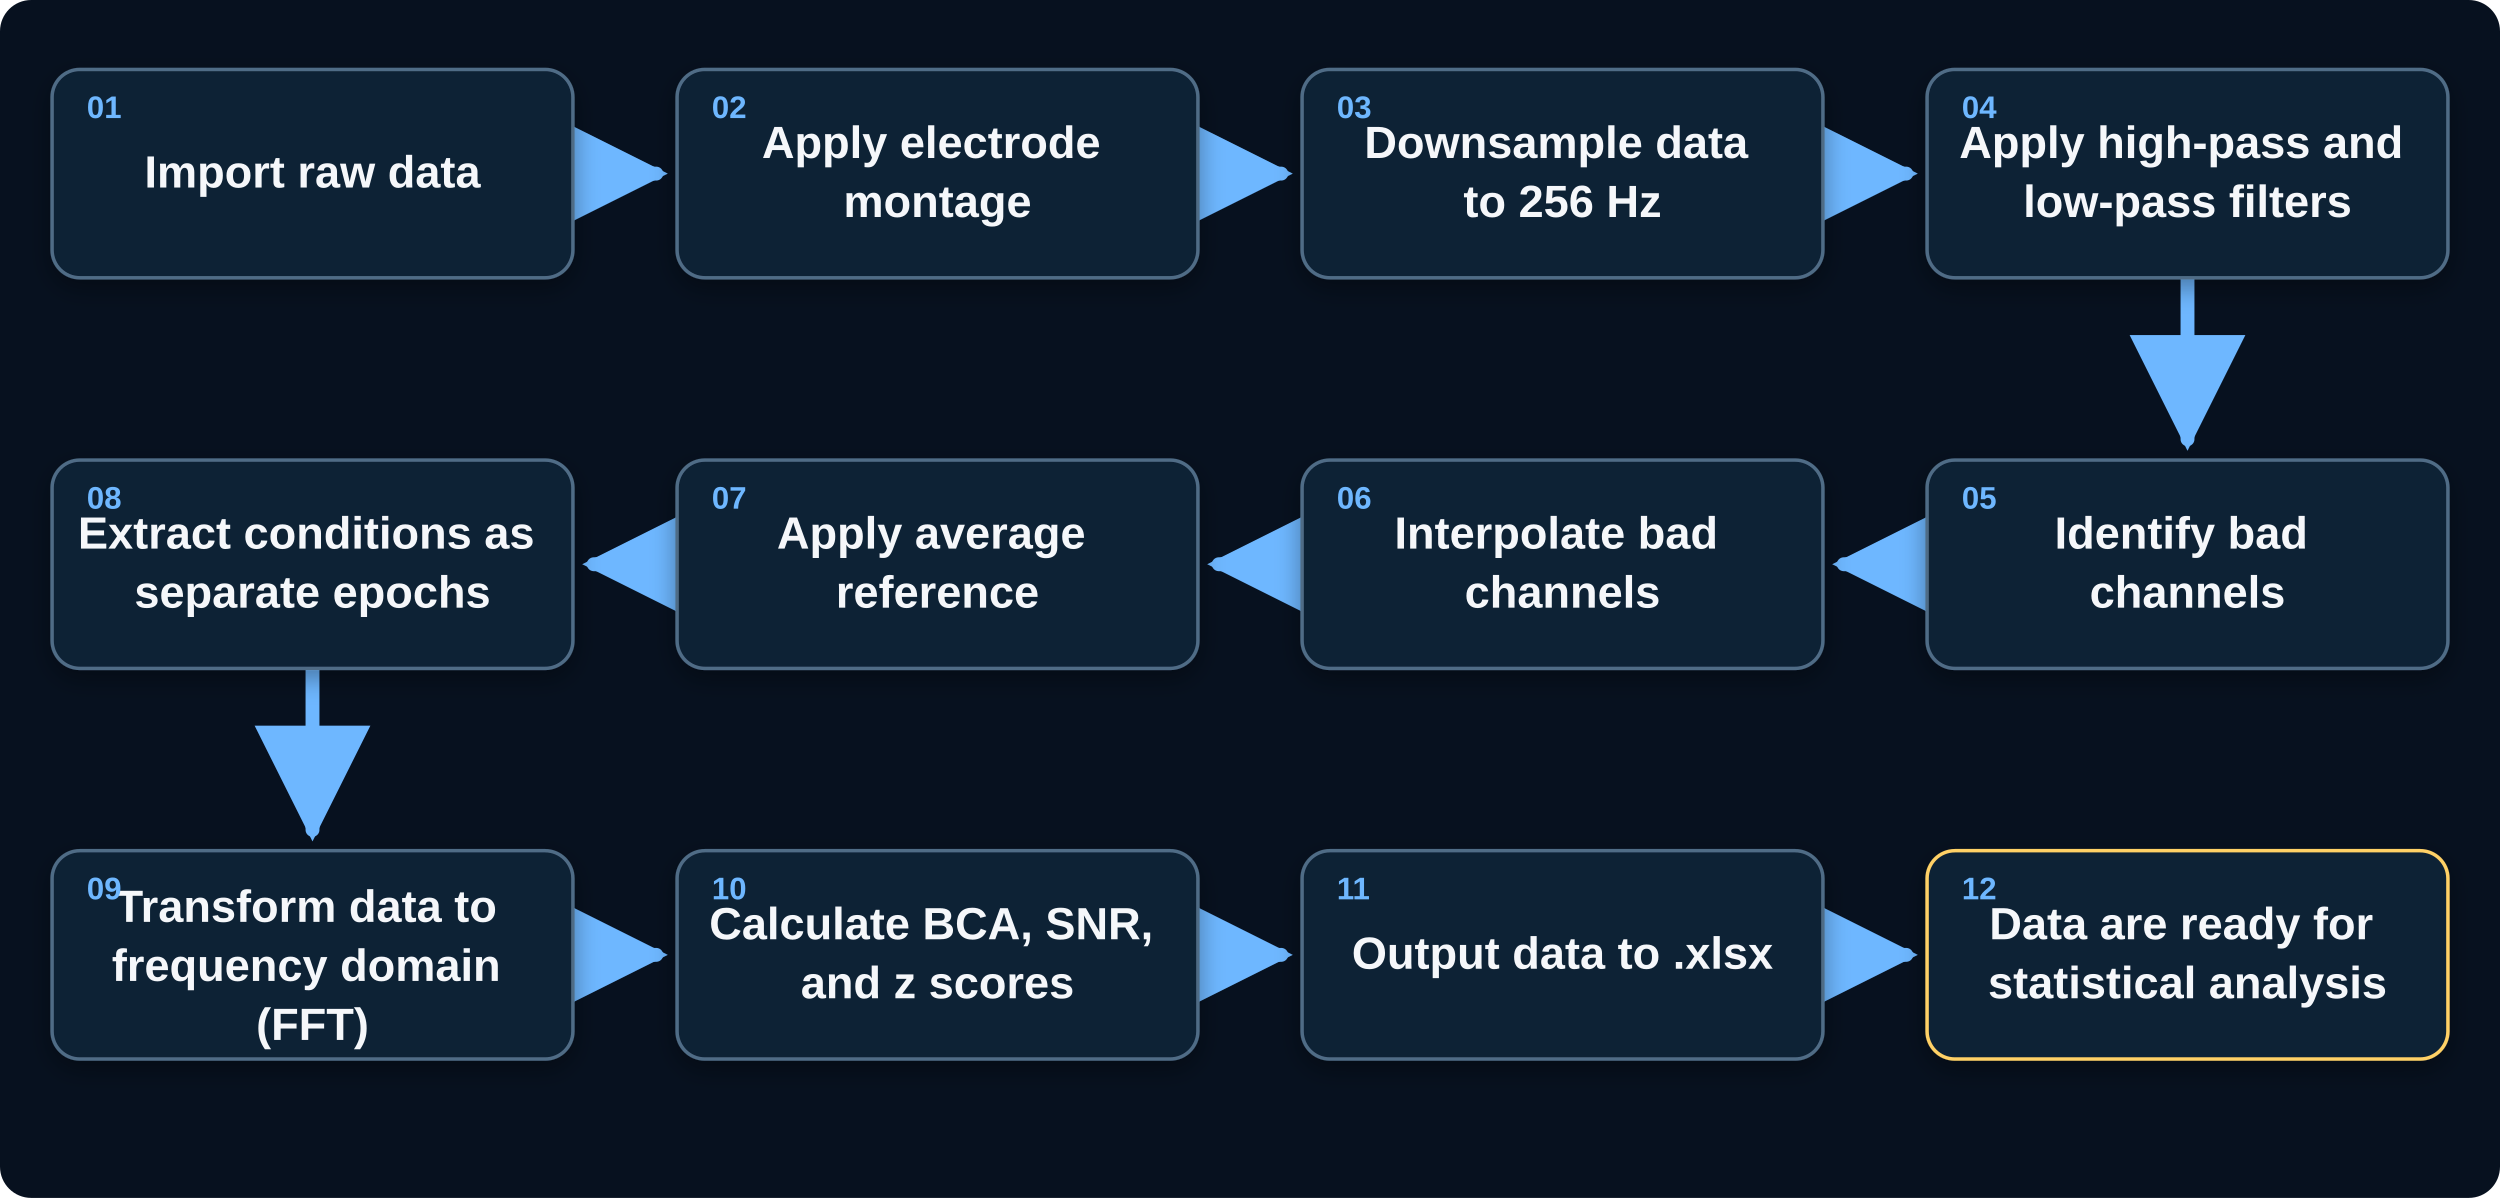
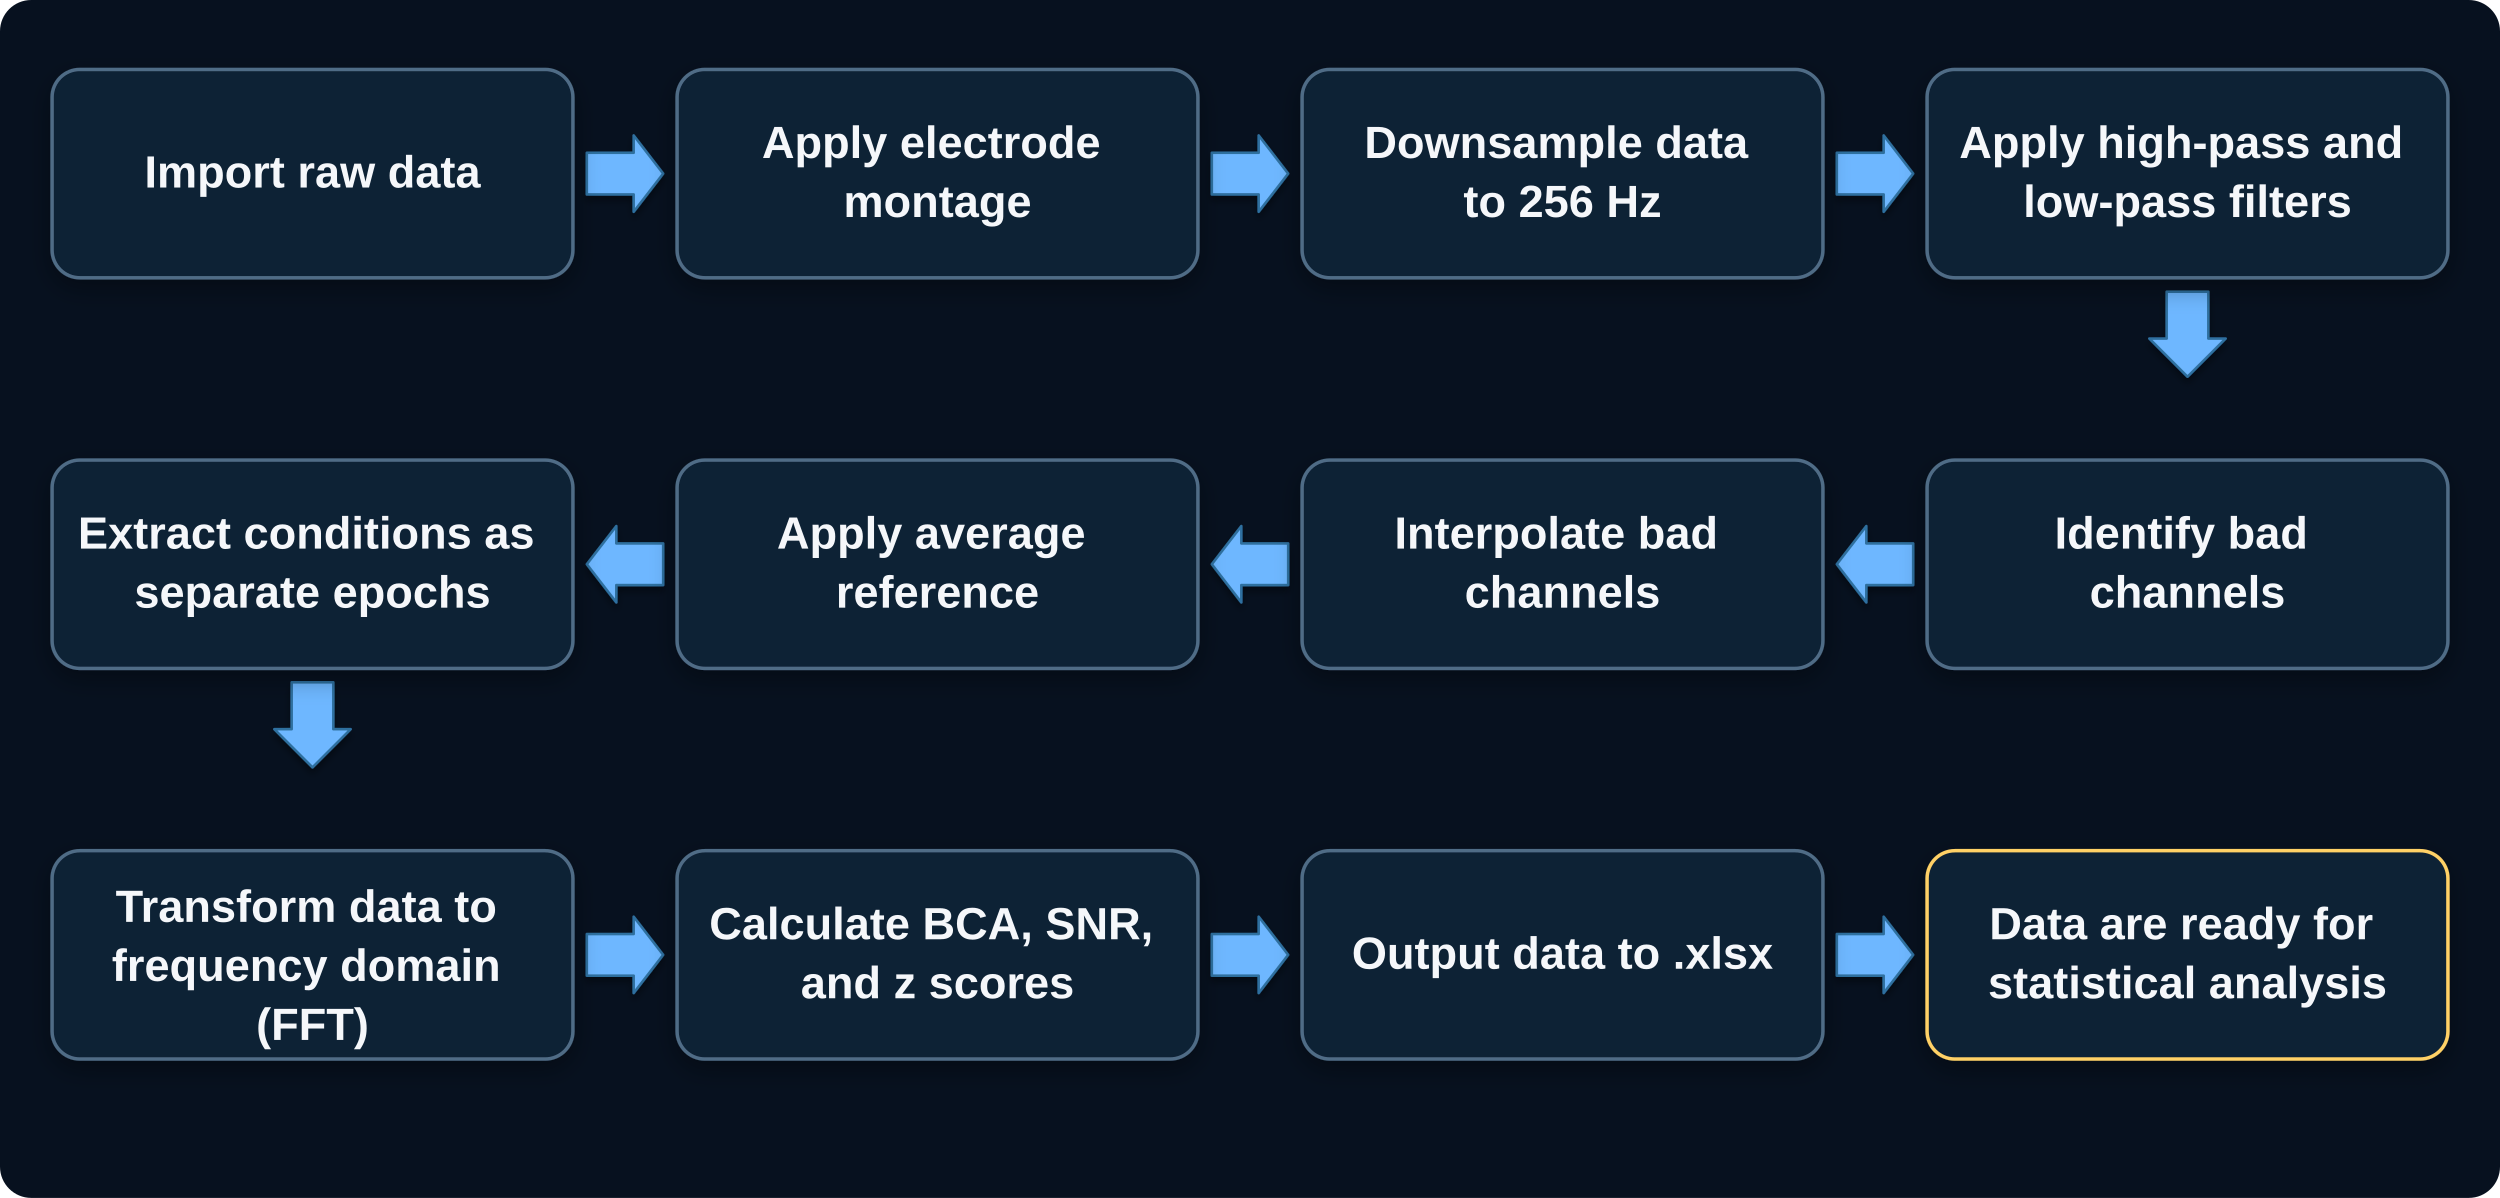
<svg xmlns="http://www.w3.org/2000/svg" width="1440" height="690" viewBox="0 0 1440 690" role="img" aria-labelledby="title description">
  <defs>
-     <marker id="arrowhead" viewBox="0 0 12 12" refX="10" refY="6" markerWidth="10" markerHeight="10" orient="auto-start-reverse">
-       <path d="M 1 1 L 11 6 L 1 11 Z" fill="#6eb7ff" />
-     </marker>
    <filter id="shadow" x="-15%" y="-20%" width="130%" height="150%">
      <feDropShadow dx="0" dy="5" stdDeviation="7" flood-color="#02070d" flood-opacity="0.34" />
    </filter>
+     <filter id="arrow-shadow" x="-20%" y="-25%" width="140%" height="160%">
+       <feDropShadow dx="0" dy="3" stdDeviation="2" flood-color="#02070d" flood-opacity="0.38" />
+     </filter>
  </defs>
  <rect width="1440" height="690" rx="18" fill="#07111f" />
-   <g fill="none" stroke="#6eb7ff" stroke-width="8" stroke-linecap="round" stroke-linejoin="round" marker-end="url(#arrowhead)">
-     <path d="M 330 100 H 378" />
-     <path d="M 690 100 H 738" />
-     <path d="M 1050 100 H 1098" />
-     <path d="M 1260 160 V 253" />
-     <path d="M 1110 325 H 1062" />
-     <path d="M 750 325 H 702" />
-     <path d="M 390 325 H 342" />
-     <path d="M 180 385 V 478" />
-     <path d="M 330 550 H 378" />
-     <path d="M 690 550 H 738" />
-     <path d="M 1050 550 H 1098" />
+   <g fill="#6eb7ff" stroke="#2f6f9f" stroke-width="1.5" stroke-linejoin="round" filter="url(#arrow-shadow)">
+     <path d="M 338 88 H 365 V 78 L 382 100 L 365 122 V 112 H 338 Z" />
+     <path d="M 698 88 H 725 V 78 L 742 100 L 725 122 V 112 H 698 Z" />
+     <path d="M 1058 88 H 1085 V 78 L 1102 100 L 1085 122 V 112 H 1058 Z" />
+     <path d="M 1248 168 H 1272 V 195 H 1282 L 1260 217 L 1238 195 H 1248 Z" />
+     <path d="M 1102 313 H 1075 V 303 L 1058 325 L 1075 347 V 337 H 1102 Z" />
+     <path d="M 742 313 H 715 V 303 L 698 325 L 715 347 V 337 H 742 Z" />
+     <path d="M 382 313 H 355 V 303 L 338 325 L 355 347 V 337 H 382 Z" />
+     <path d="M 168 393 H 192 V 420 H 202 L 180 442 L 158 420 H 168 Z" />
+     <path d="M 338 538 H 365 V 528 L 382 550 L 365 572 V 562 H 338 Z" />
+     <path d="M 698 538 H 725 V 528 L 742 550 L 725 572 V 562 H 698 Z" />
+     <path d="M 1058 538 H 1085 V 528 L 1102 550 L 1085 572 V 562 H 1058 Z" />
  </g>
  <g fill="#0e2034" stroke="#506c86" stroke-width="2" filter="url(#shadow)">
    <rect x="30" y="40" width="300" height="120" rx="16" />
    <rect x="390" y="40" width="300" height="120" rx="16" />
    <rect x="750" y="40" width="300" height="120" rx="16" />
    <rect x="1110" y="40" width="300" height="120" rx="16" />
    <rect x="1110" y="265" width="300" height="120" rx="16" />
    <rect x="750" y="265" width="300" height="120" rx="16" />
    <rect x="390" y="265" width="300" height="120" rx="16" />
    <rect x="30" y="265" width="300" height="120" rx="16" />
    <rect x="30" y="490" width="300" height="120" rx="16" />
    <rect x="390" y="490" width="300" height="120" rx="16" />
    <rect x="750" y="490" width="300" height="120" rx="16" />
    <rect x="1110" y="490" width="300" height="120" rx="16" stroke="#ffd166" />
  </g>
  <g fill="#f5f7fa" font-family="Segoe UI, Arial, sans-serif" font-size="26" font-weight="600" text-anchor="middle">
    <text x="180" y="108">Import raw data</text>
    <text x="540" y="91">
      <tspan x="540">Apply electrode</tspan>
      <tspan x="540" dy="34">montage</tspan>
    </text>
    <text x="900" y="91">
      <tspan x="900">Downsample data</tspan>
      <tspan x="900" dy="34">to 256 Hz</tspan>
    </text>
    <text x="1260" y="91">
      <tspan x="1260">Apply high-pass and</tspan>
      <tspan x="1260" dy="34">low-pass filters</tspan>
    </text>
    <text x="1260" y="316">
      <tspan x="1260">Identify bad</tspan>
      <tspan x="1260" dy="34">channels</tspan>
    </text>
    <text x="900" y="316">
      <tspan x="900">Interpolate bad</tspan>
      <tspan x="900" dy="34">channels</tspan>
    </text>
    <text x="540" y="316">
      <tspan x="540">Apply average</tspan>
      <tspan x="540" dy="34">reference</tspan>
    </text>
    <text x="180" y="316">
      <tspan x="180">Extract conditions as</tspan>
      <tspan x="180" dy="34">separate epochs</tspan>
    </text>
    <text x="180" y="531">
      <tspan x="180">Transform data to</tspan>
      <tspan x="180" dy="34">frequency domain</tspan>
      <tspan x="180" dy="34">(FFT)</tspan>
    </text>
    <text x="540" y="541">
      <tspan x="540">Calculate BCA, SNR,</tspan>
      <tspan x="540" dy="34">and z scores</tspan>
    </text>
    <text x="900" y="558">Output data to .xlsx</text>
    <text x="1260" y="541">
      <tspan x="1260">Data are ready for</tspan>
      <tspan x="1260" dy="34">statistical analysis</tspan>
    </text>
  </g>
-   <g fill="#6eb7ff" font-family="Segoe UI, Arial, sans-serif" font-size="18" font-weight="700">
-     <text x="50" y="68">01</text>
-     <text x="410" y="68">02</text>
-     <text x="770" y="68">03</text>
-     <text x="1130" y="68">04</text>
-     <text x="1130" y="293">05</text>
-     <text x="770" y="293">06</text>
-     <text x="410" y="293">07</text>
-     <text x="50" y="293">08</text>
-     <text x="50" y="518">09</text>
-     <text x="410" y="518">10</text>
-     <text x="770" y="518">11</text>
-     <text x="1130" y="518">12</text>
-   </g>
</svg>
